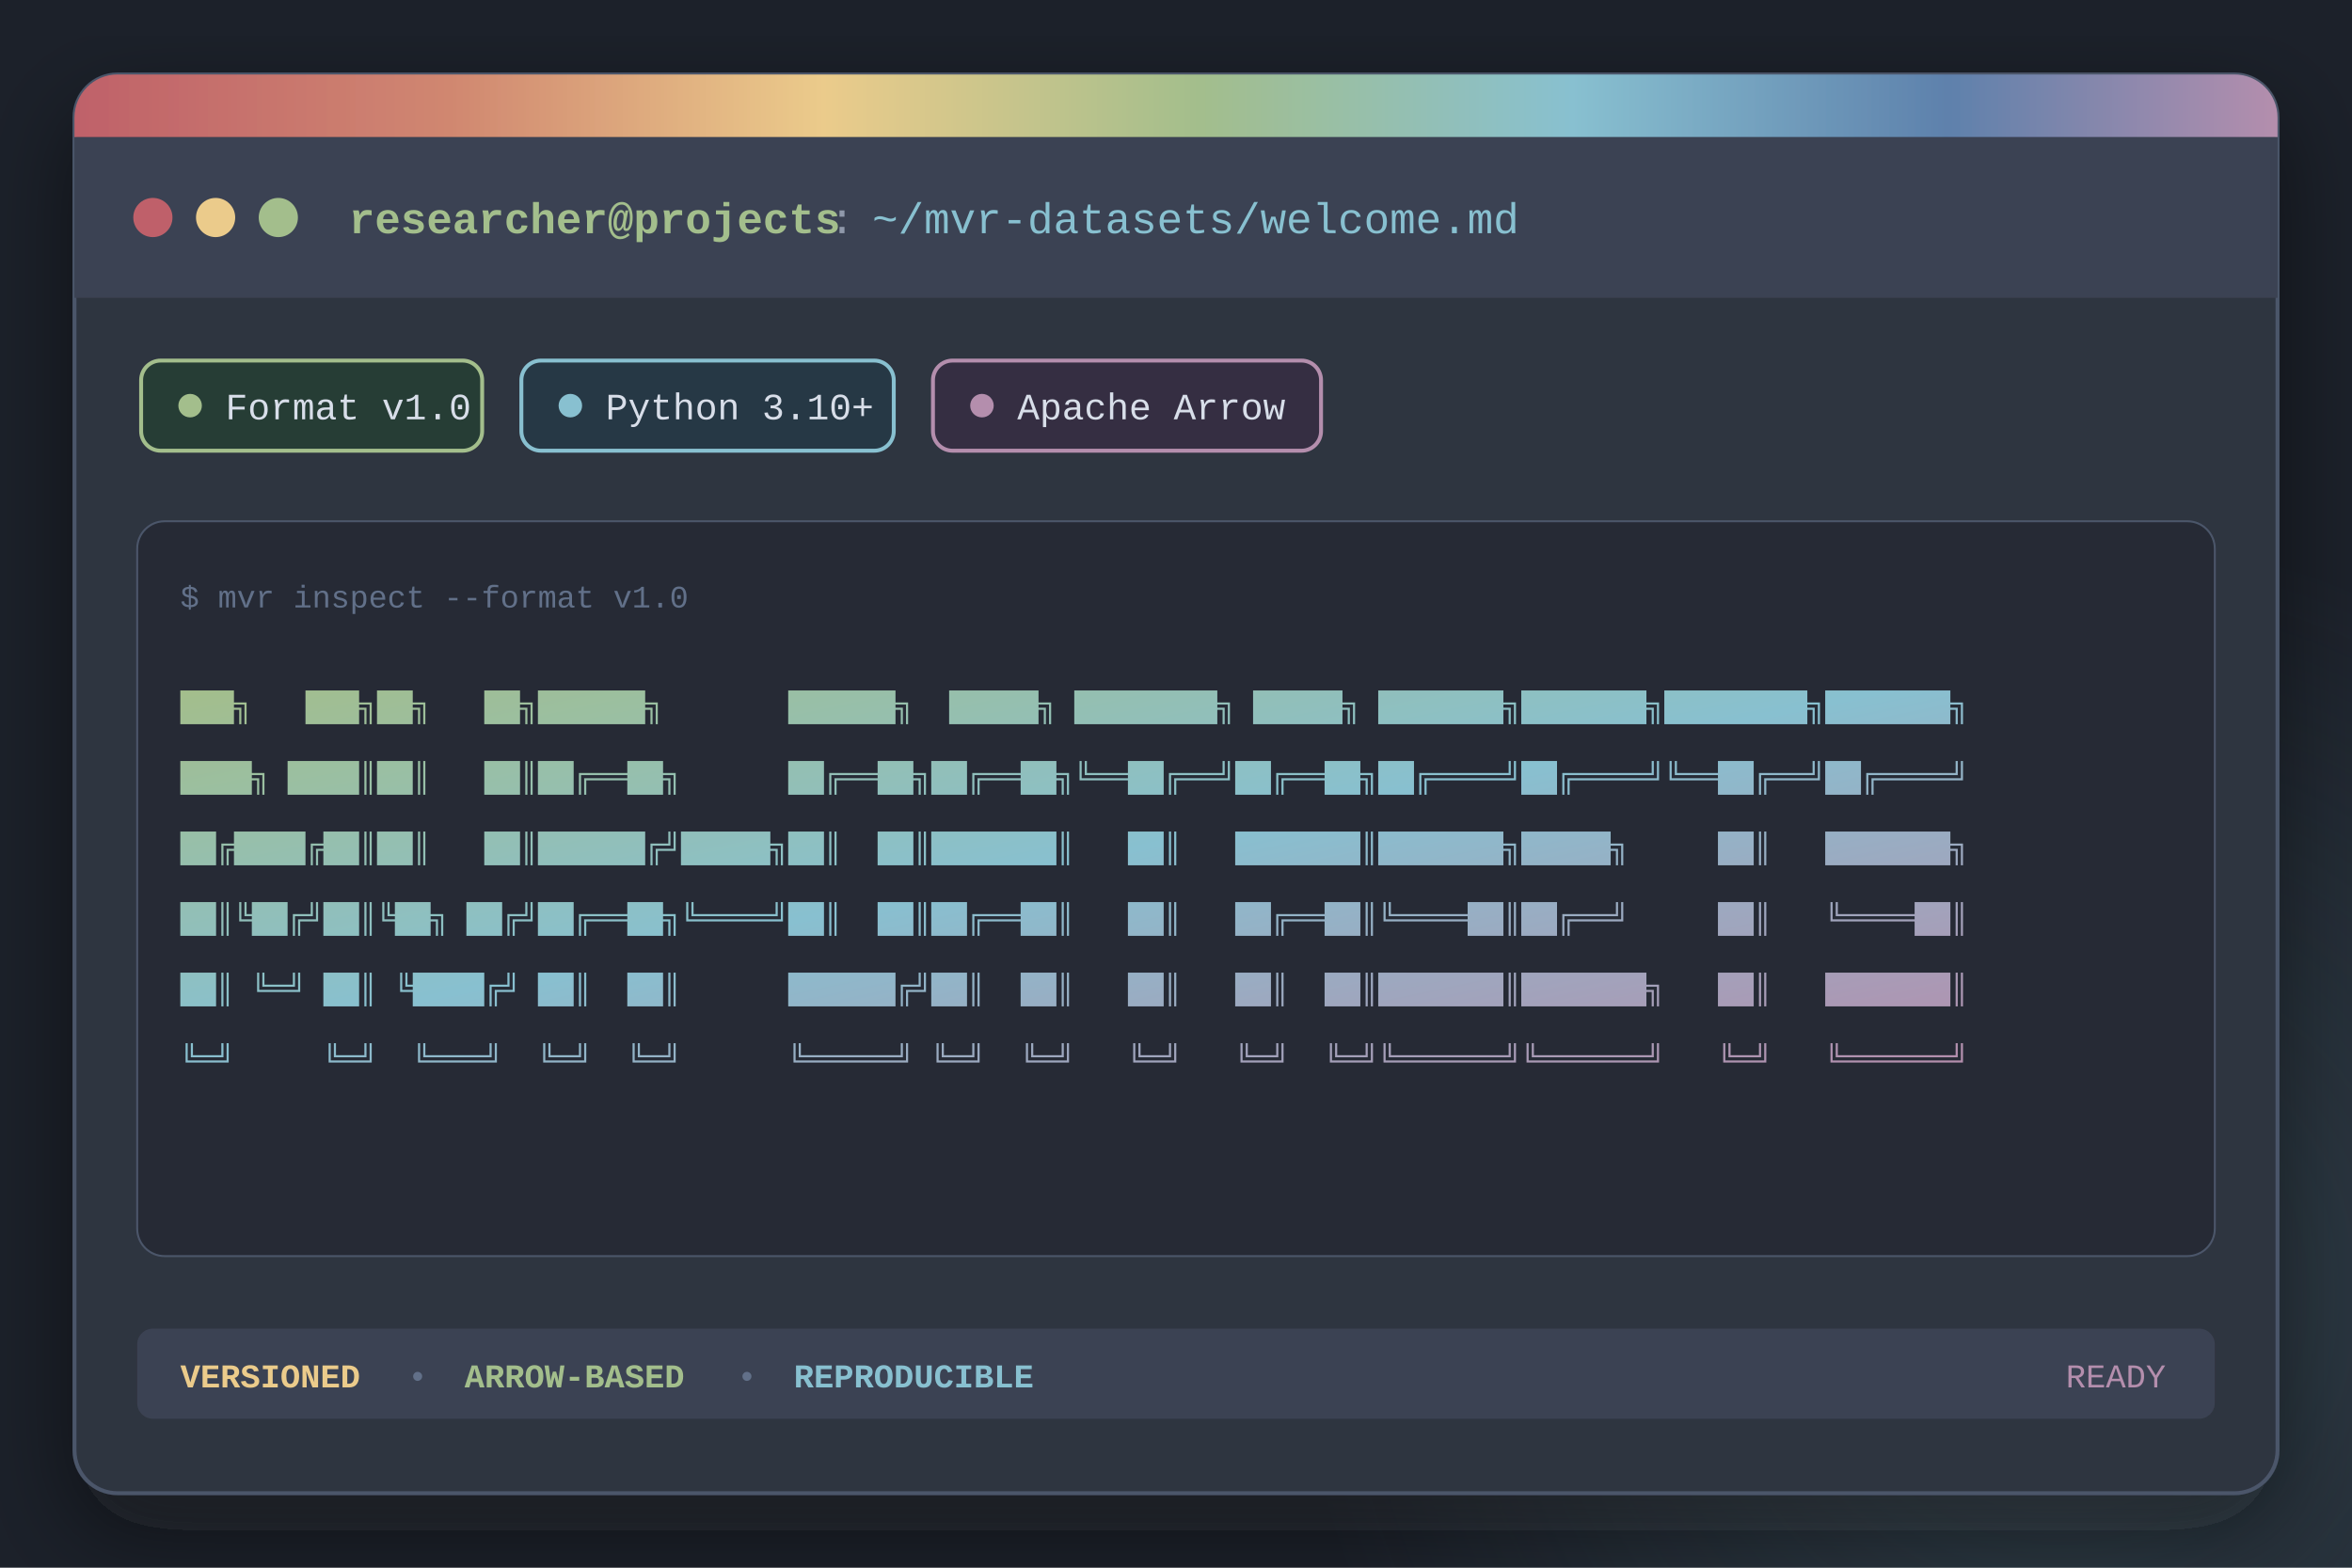
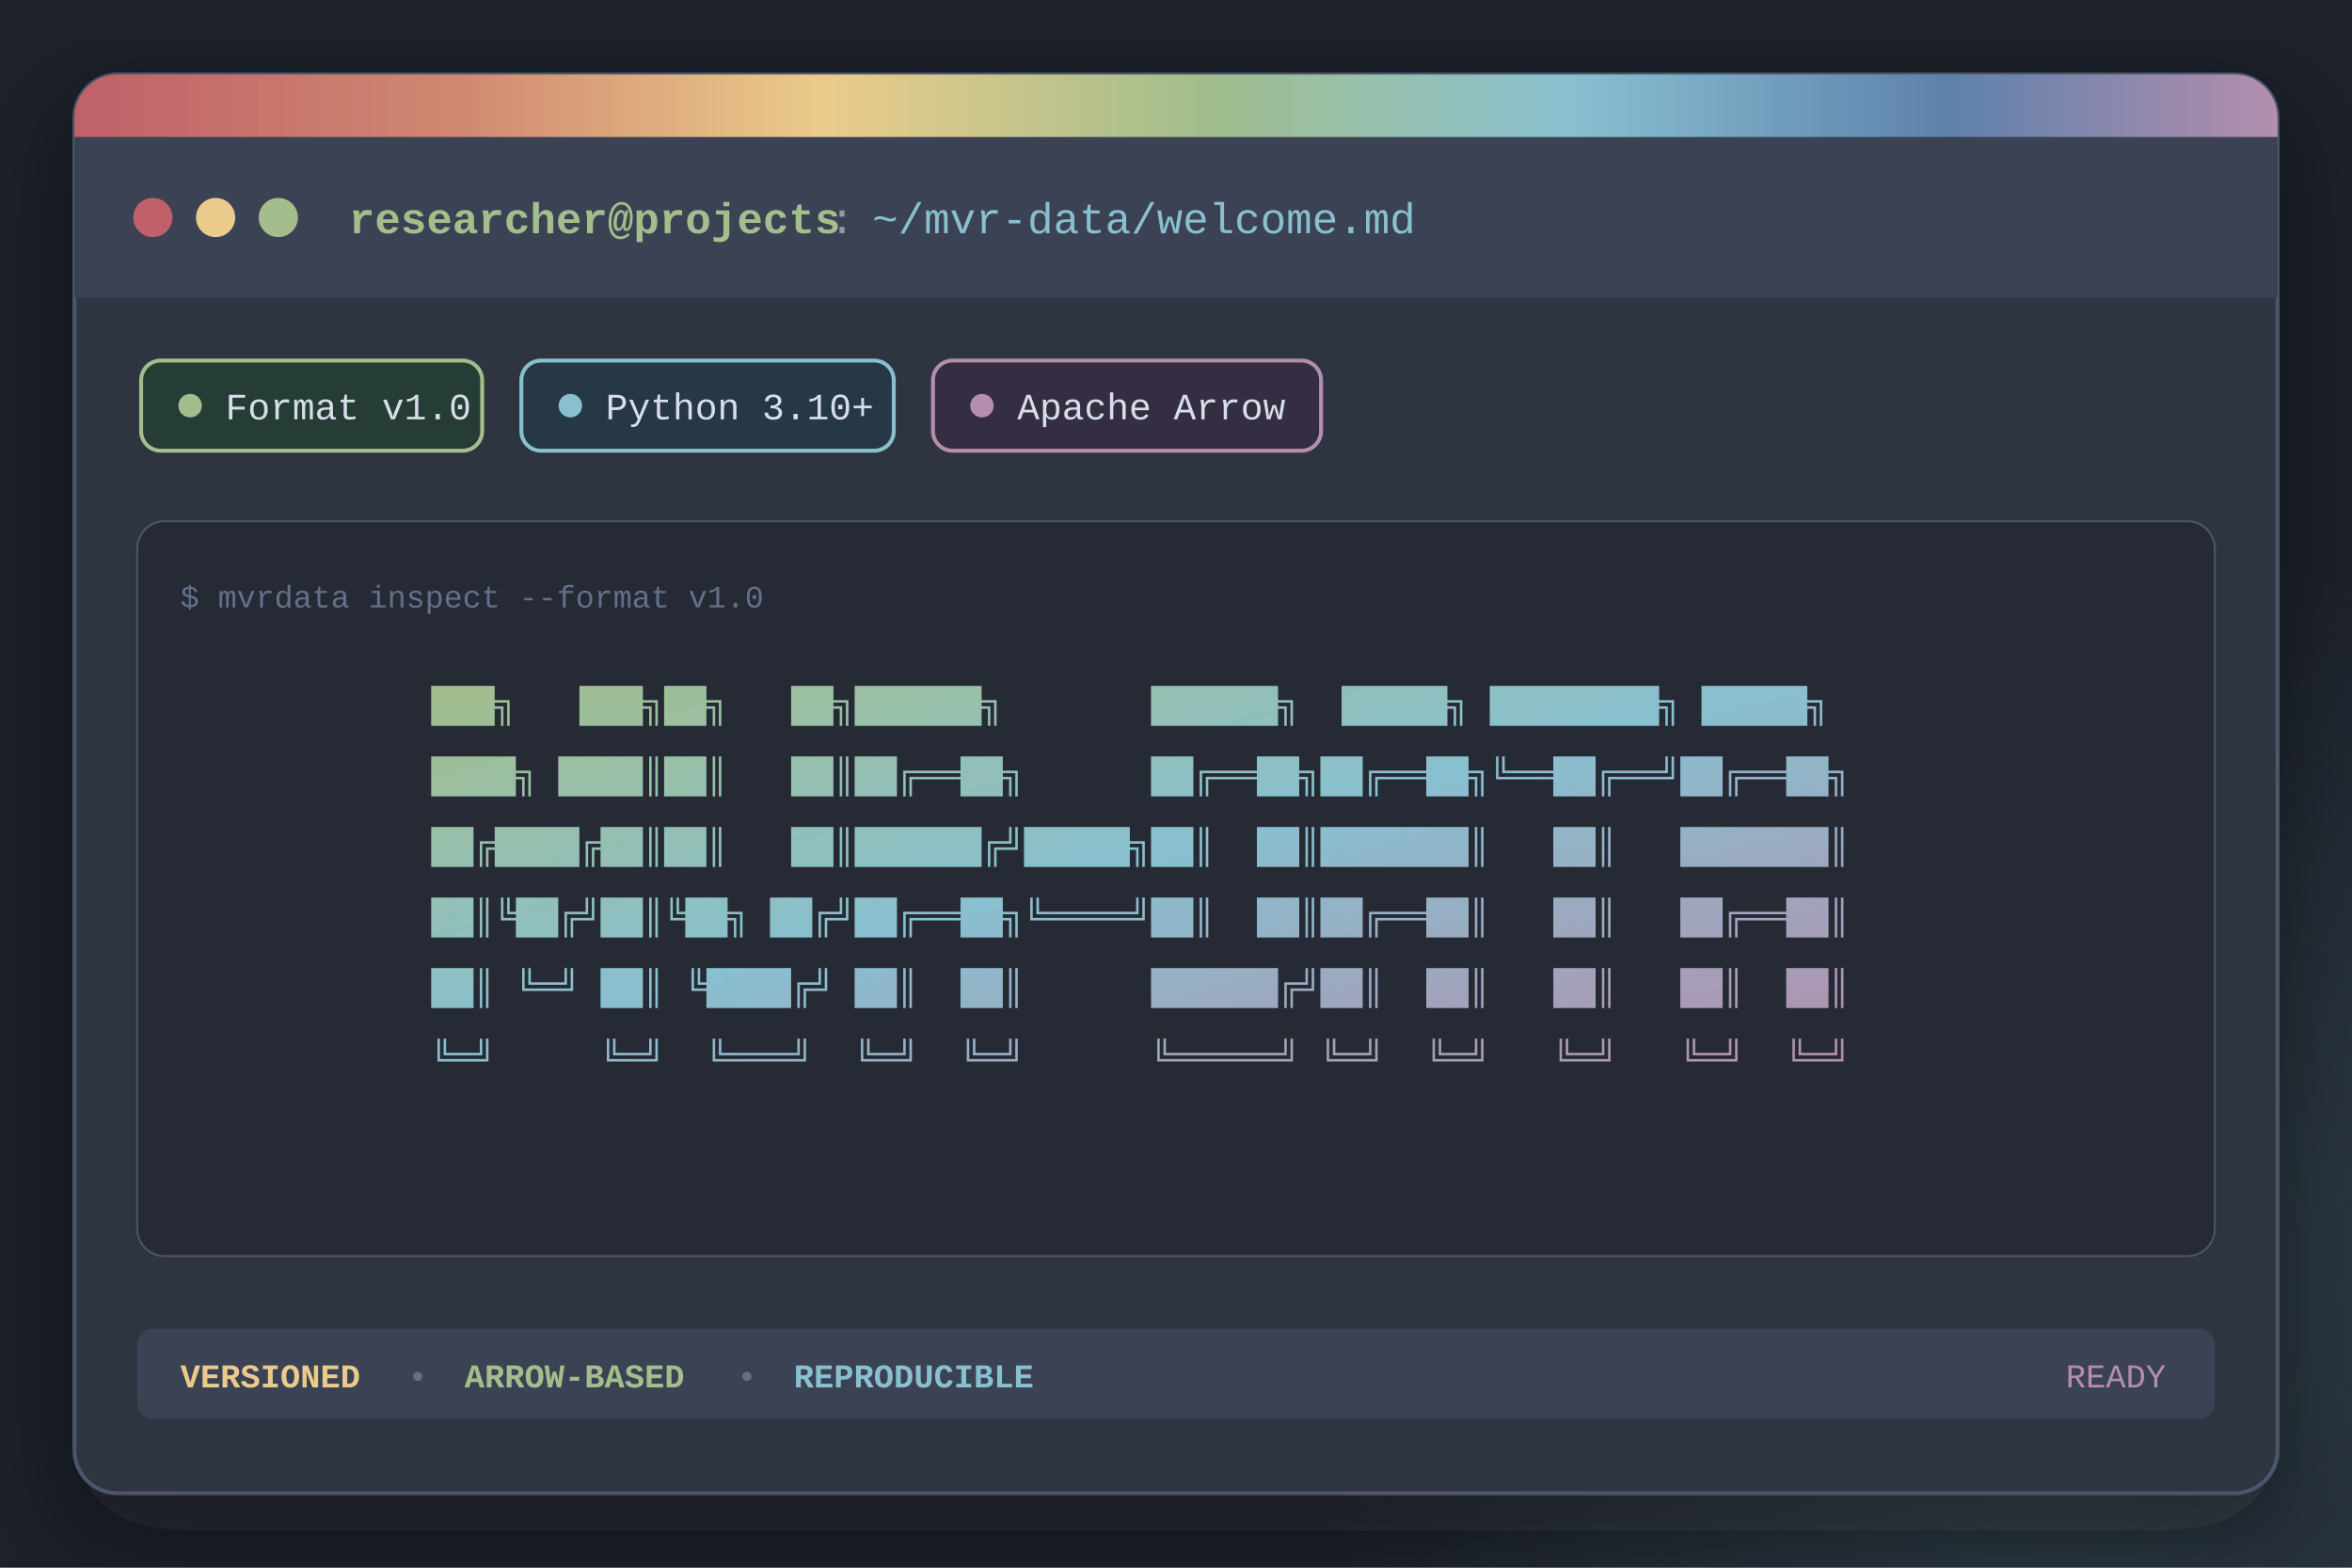
<svg xmlns="http://www.w3.org/2000/svg" width="1200" height="800" viewBox="0 0 1200 800" role="img" aria-labelledby="title description">
  <defs>
    <linearGradient id="topBar" x1="0" y1="0" x2="1" y2="0">
      <stop offset="0" stop-color="#bf616a" />
      <stop offset="0.17" stop-color="#d08770" />
      <stop offset="0.34" stop-color="#ebcb8b" />
      <stop offset="0.51" stop-color="#a3be8c" />
      <stop offset="0.68" stop-color="#88c0d0" />
      <stop offset="0.85" stop-color="#5e81ac" />
      <stop offset="1" stop-color="#b48ead" />
    </linearGradient>
    <linearGradient id="asciiGradient" x1="0" y1="0" x2="1" y2="1">
      <stop offset="0" stop-color="#a3be8c" />
      <stop offset="0.48" stop-color="#88c0d0" />
      <stop offset="1" stop-color="#b48ead" />
    </linearGradient>
    <radialGradient id="cyanGlow">
      <stop offset="0" stop-color="#88c0d0" stop-opacity="0.2" />
      <stop offset="1" stop-color="#88c0d0" stop-opacity="0" />
    </radialGradient>
    <filter id="shadow" x="-20%" y="-20%" width="140%" height="150%">
      <feDropShadow dx="0" dy="18" stdDeviation="24" flood-color="#0b0f16" flood-opacity="0.5" />
    </filter>
  </defs>
  <rect width="1200" height="800" fill="#1c212a" />
  <circle cx="1050" cy="660" r="390" fill="url(#cyanGlow)" />
  <g filter="url(#shadow)">
    <rect x="38" y="38" width="1124" height="724" rx="22" fill="#2e3440" stroke="#4c566a" stroke-width="2" />
    <path d="M60 38h1080a22 22 0 0 1 22 22v10H38V60a22 22 0 0 1 22-22z" fill="url(#topBar)" />
    <path d="M38 70h1124v82H38z" fill="#3b4252" />
    <circle cx="78" cy="111" r="10" fill="#bf616a" />
    <circle cx="110" cy="111" r="10" fill="#ebcb8b" />
    <circle cx="142" cy="111" r="10" fill="#a3be8c" />
    <text x="178" y="119" fill="#a3be8c" font-family="SFMono-Regular,Consolas,Liberation Mono,monospace" font-size="22" font-weight="700">researcher@projects</text>
    <text x="423" y="119" fill="#9099ab" font-family="SFMono-Regular,Consolas,Liberation Mono,monospace" font-size="22">:</text>
-     <text x="445" y="119" fill="#88c0d0" font-family="SFMono-Regular,Consolas,Liberation Mono,monospace" font-size="22">~/mvr-datasets/welcome.md</text>
+     <text x="445" y="119" fill="#88c0d0" font-family="SFMono-Regular,Consolas,Liberation Mono,monospace" font-size="22">~/mvr-data/welcome.md</text>
    <g transform="translate(72 184)">
      <rect width="174" height="46" rx="10" fill="#263c35" stroke="#a3be8c" stroke-width="2" />
      <circle cx="25" cy="23" r="6" fill="#a3be8c" />
      <text x="43" y="30" fill="#d8dee9" font-family="SFMono-Regular,Consolas,Liberation Mono,monospace" font-size="19">Format v1.0</text>
    </g>
    <g transform="translate(266 184)">
      <rect width="190" height="46" rx="10" fill="#273844" stroke="#88c0d0" stroke-width="2" />
      <circle cx="25" cy="23" r="6" fill="#88c0d0" />
      <text x="43" y="30" fill="#d8dee9" font-family="SFMono-Regular,Consolas,Liberation Mono,monospace" font-size="19">Python 3.10+</text>
    </g>
    <g transform="translate(476 184)">
      <rect width="198" height="46" rx="10" fill="#352f43" stroke="#b48ead" stroke-width="2" />
      <circle cx="25" cy="23" r="6" fill="#b48ead" />
      <text x="43" y="30" fill="#d8dee9" font-family="SFMono-Regular,Consolas,Liberation Mono,monospace" font-size="19">Apache Arrow</text>
    </g>
    <rect x="70" y="266" width="1060" height="375" rx="14" fill="#252b35" stroke="#4c566a" />
-     <text x="92" y="310" fill="#627089" font-family="SFMono-Regular,Consolas,Liberation Mono,monospace" font-size="16">$ mvr inspect --format v1.0</text>
-     <text x="92" y="365" fill="url(#asciiGradient)" font-family="SFMono-Regular,Consolas,Liberation Mono,monospace" font-size="15.2" font-weight="700" xml:space="preserve">
-       <tspan x="92" dy="0">███╗   ███╗██╗   ██╗██████╗       ██████╗  █████╗ ████████╗ █████╗ ███████╗███████╗████████╗███████╗</tspan>
-       <tspan x="92" dy="36">████╗ ████║██║   ██║██╔══██╗      ██╔══██╗██╔══██╗╚══██╔══╝██╔══██╗██╔════╝██╔════╝╚══██╔══╝██╔════╝</tspan>
-       <tspan x="92" dy="36">██╔████╔██║██║   ██║██████╔╝█████╗██║  ██║███████║   ██║   ███████║███████╗█████╗     ██║   ███████╗</tspan>
-       <tspan x="92" dy="36">██║╚██╔╝██║╚██╗ ██╔╝██╔══██╗╚════╝██║  ██║██╔══██║   ██║   ██╔══██║╚════██║██╔══╝     ██║   ╚════██║</tspan>
-       <tspan x="92" dy="36">██║ ╚═╝ ██║ ╚████╔╝ ██║  ██║      ██████╔╝██║  ██║   ██║   ██║  ██║███████║███████╗   ██║   ███████║</tspan>
-       <tspan x="92" dy="36">╚═╝     ╚═╝  ╚═══╝  ╚═╝  ╚═╝      ╚═════╝ ╚═╝  ╚═╝   ╚═╝   ╚═╝  ╚═╝╚══════╝╚══════╝   ╚═╝   ╚══════╝</tspan>
+     <text x="92" y="310" fill="#627089" font-family="SFMono-Regular,Consolas,Liberation Mono,monospace" font-size="16">$ mvrdata inspect --format v1.0</text>
+     <text x="220" y="365" fill="url(#asciiGradient)" font-family="SFMono-Regular,Consolas,Liberation Mono,monospace" font-size="18" font-weight="700" xml:space="preserve">
+       <tspan x="220" dy="0">███╗   ███╗██╗   ██╗██████╗       ██████╗  █████╗ ████████╗ █████╗</tspan>
+       <tspan x="220" dy="36">████╗ ████║██║   ██║██╔══██╗      ██╔══██╗██╔══██╗╚══██╔══╝██╔══██╗</tspan>
+       <tspan x="220" dy="36">██╔████╔██║██║   ██║██████╔╝█████╗██║  ██║███████║   ██║   ███████║</tspan>
+       <tspan x="220" dy="36">██║╚██╔╝██║╚██╗ ██╔╝██╔══██╗╚════╝██║  ██║██╔══██║   ██║   ██╔══██║</tspan>
+       <tspan x="220" dy="36">██║ ╚═╝ ██║ ╚████╔╝ ██║  ██║      ██████╔╝██║  ██║   ██║   ██║  ██║</tspan>
+       <tspan x="220" dy="36">╚═╝     ╚═╝  ╚═══╝  ╚═╝  ╚═╝      ╚═════╝ ╚═╝  ╚═╝   ╚═╝   ╚═╝  ╚═╝</tspan>
    </text>
    <g transform="translate(70 678)">
      <rect width="1060" height="46" rx="8" fill="#3b4252" />
      <text x="22" y="30" fill="#ebcb8b" font-family="SFMono-Regular,Consolas,Liberation Mono,monospace" font-size="17" font-weight="700">VERSIONED</text>
      <text x="138" y="30" fill="#627089" font-family="SFMono-Regular,Consolas,Liberation Mono,monospace" font-size="17">•</text>
      <text x="167" y="30" fill="#a3be8c" font-family="SFMono-Regular,Consolas,Liberation Mono,monospace" font-size="17" font-weight="700">ARROW-BASED</text>
      <text x="306" y="30" fill="#627089" font-family="SFMono-Regular,Consolas,Liberation Mono,monospace" font-size="17">•</text>
      <text x="335" y="30" fill="#88c0d0" font-family="SFMono-Regular,Consolas,Liberation Mono,monospace" font-size="17" font-weight="700">REPRODUCIBLE</text>
      <text x="1035" y="30" text-anchor="end" fill="#b48ead" font-family="SFMono-Regular,Consolas,Liberation Mono,monospace" font-size="17">READY</text>
    </g>
  </g>
</svg>
